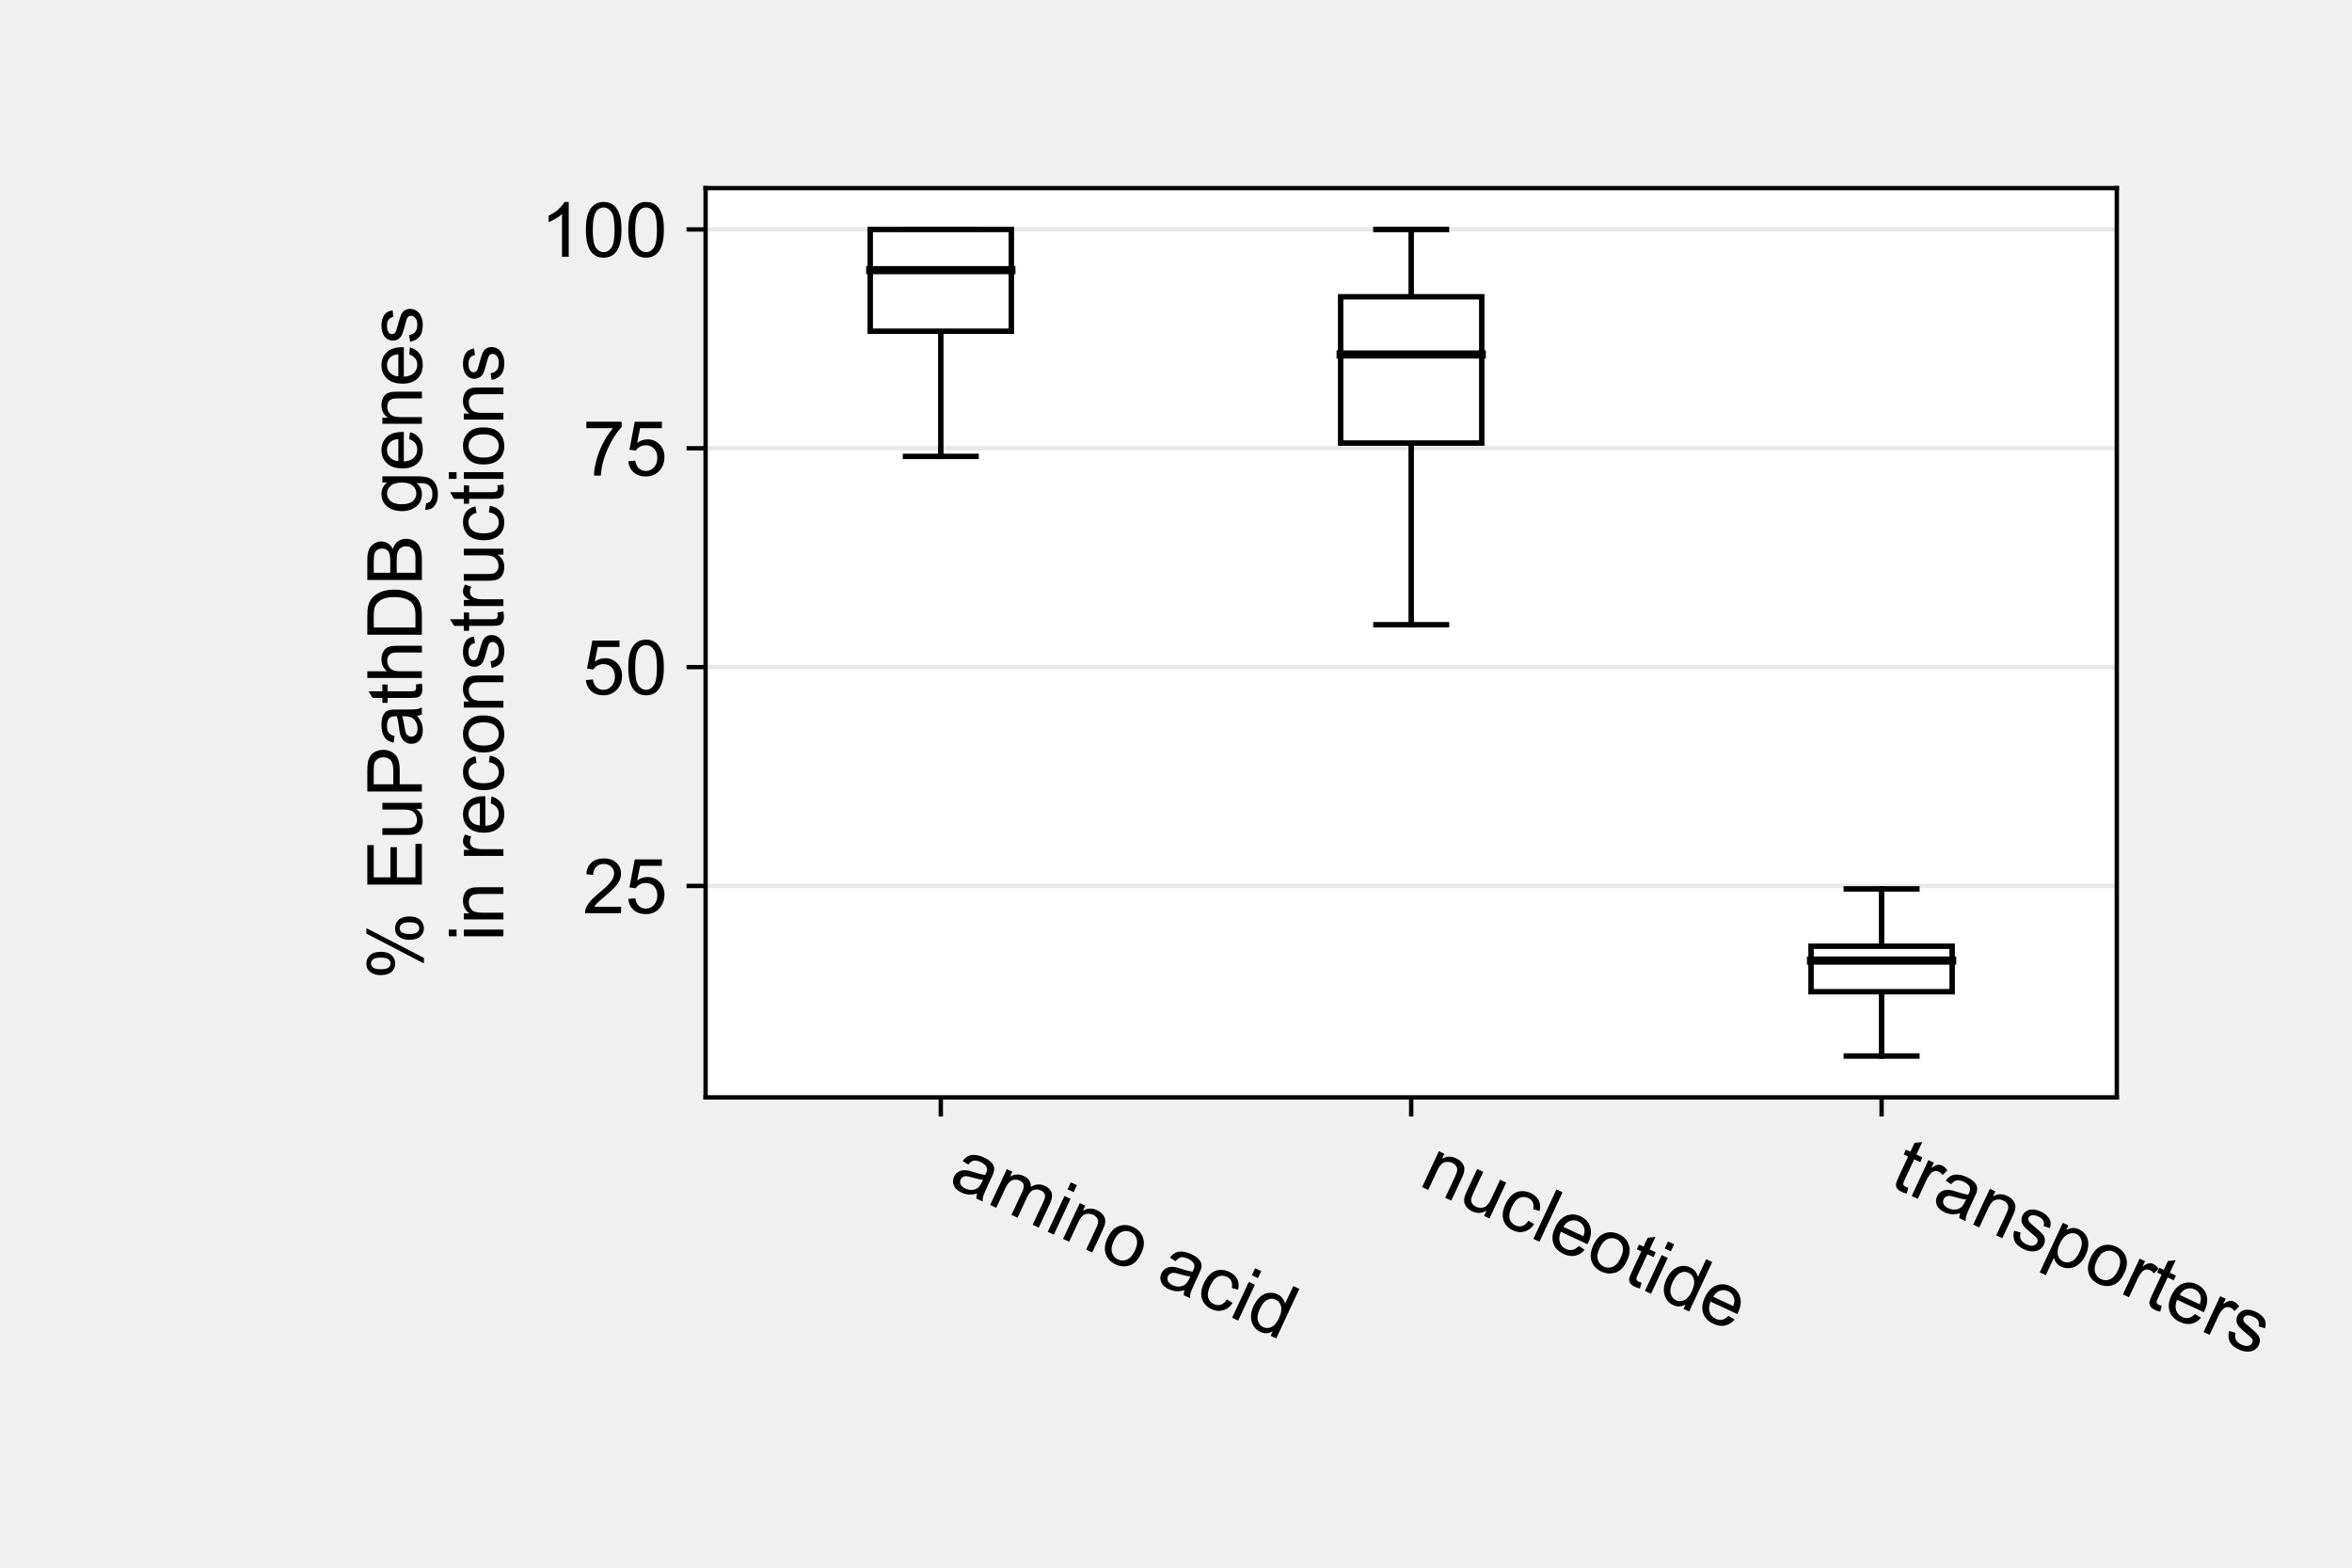
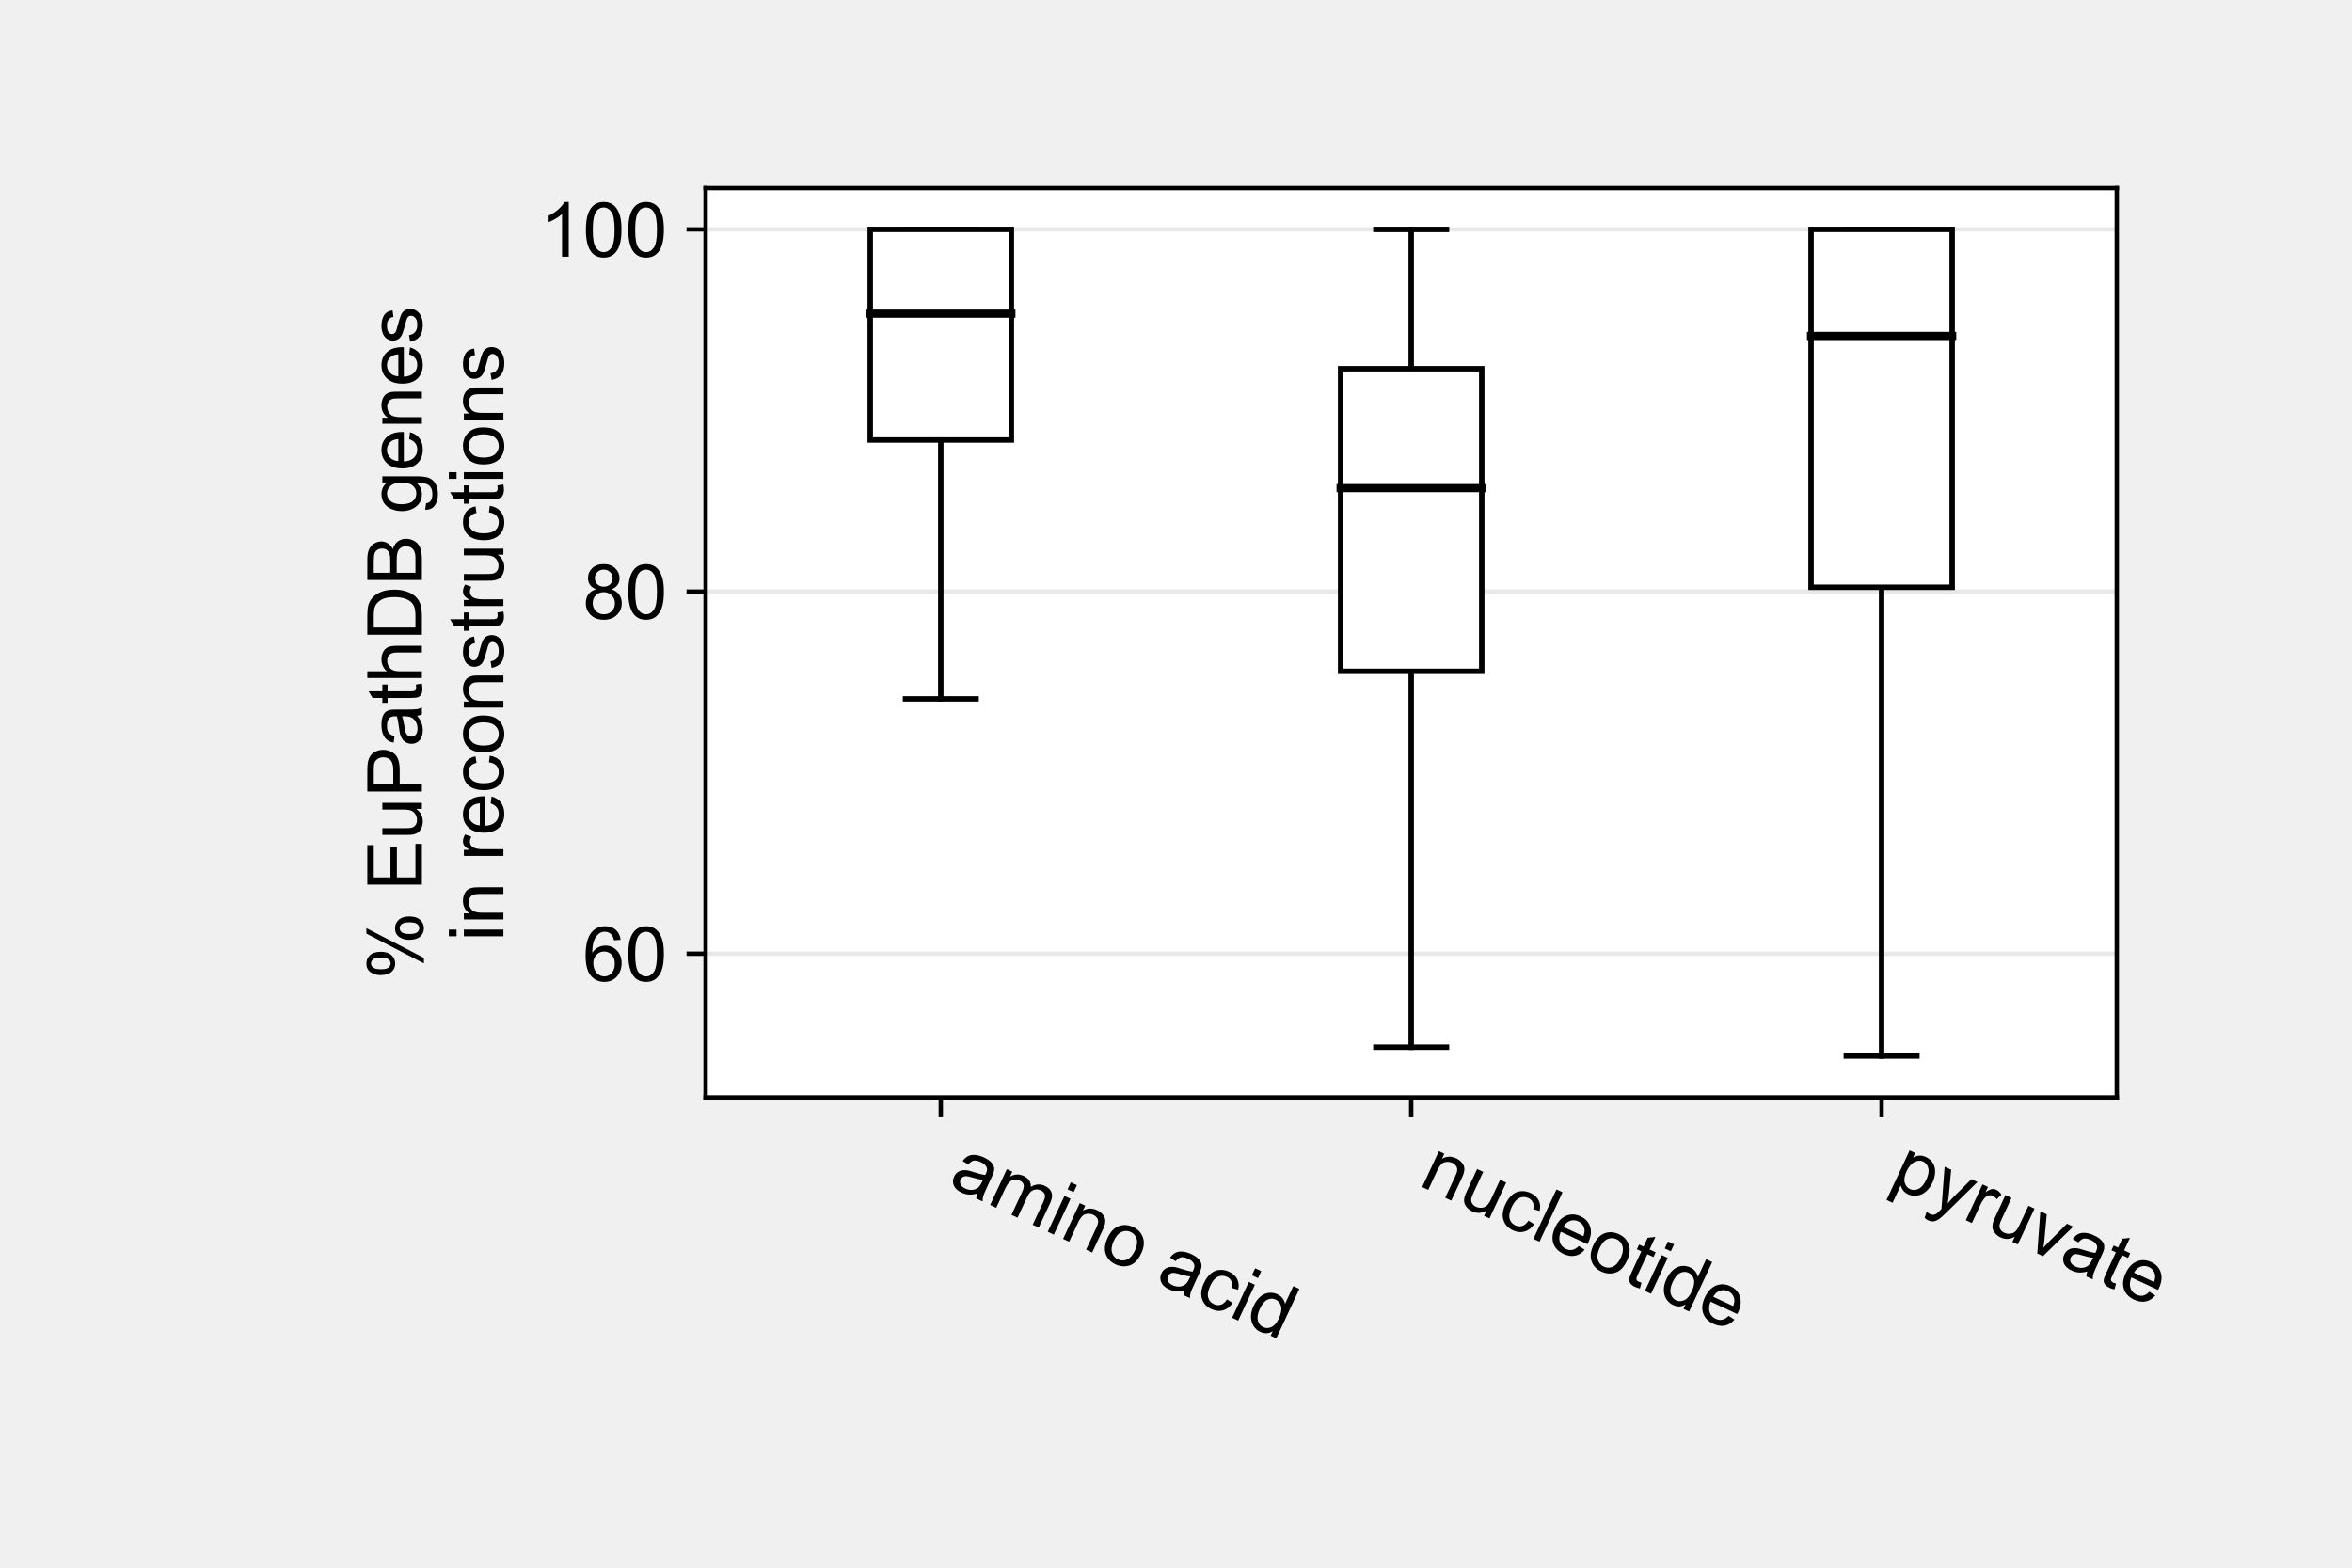
<svg xmlns="http://www.w3.org/2000/svg" xmlns:xlink="http://www.w3.org/1999/xlink" height="288pt" version="1.1" viewBox="0 0 432 288" width="432pt">
  <defs>
    <style type="text/css">*{stroke-linecap:butt;stroke-linejoin:round;}</style>
  </defs>
  <g id="figure_1">
    <g id="patch_1">
      <path d="M 0 288  L 432 288  L 432 0  L 0 0  z " style="fill:none;" />
    </g>
    <g id="axes_1">
      <g id="patch_2">
        <path d="M 129.6 201.6  L 388.8 201.6  L 388.8 34.56  L 129.6 34.56  z " style="fill:#ffffff;" />
      </g>
      <g id="matplotlib.axis_1">
        <g id="xtick_1">
          <g id="line2d_1">
            <defs>
-               <path d="M 0 0  L 0 3.5  " id="m6d185fb40d" style="stroke:#000000;stroke-width:0.8;" />
+               <path d="M 0 0  L 0 3.5  " id="m838b3c417e" style="stroke:#000000;stroke-width:0.8;" />
            </defs>
            <g>
-               <use style="stroke:#000000;stroke-width:0.8;" x="172.8" xlink:href="#m6d185fb40d" y="201.6" />
+               <use style="stroke:#000000;stroke-width:0.8;" x="172.8" xlink:href="#m838b3c417e" y="201.6" />
            </g>
          </g>
          <g id="text_1">
            <g transform="translate(173.9759 217.6821)rotate(-335)scale(0.14 -0.14)">
              <defs>
                <path d="M 40.438 6.391  Q 35.547 2.25 31.031 0.531  Q 26.516 -1.172 21.344 -1.172  Q 12.797 -1.172 8.203 3  Q 3.609 7.172 3.609 13.672  Q 3.609 17.484 5.344 20.625  Q 7.078 23.781 9.891 25.688  Q 12.703 27.594 16.219 28.562  Q 18.797 29.25 24.031 29.891  Q 34.672 31.156 39.703 32.906  Q 39.75 34.719 39.75 35.203  Q 39.75 40.578 37.25 42.781  Q 33.891 45.75 27.25 45.75  Q 21.047 45.75 18.094 43.578  Q 15.141 41.406 13.719 35.891  L 5.125 37.062  Q 6.297 42.578 8.984 45.969  Q 11.672 49.359 16.75 51.188  Q 21.828 53.031 28.516 53.031  Q 35.156 53.031 39.297 51.469  Q 43.453 49.906 45.406 47.531  Q 47.359 45.172 48.141 41.547  Q 48.578 39.312 48.578 33.453  L 48.578 21.734  Q 48.578 9.469 49.141 6.219  Q 49.703 2.984 51.375 0  L 42.188 0  Q 40.828 2.734 40.438 6.391  z M 39.703 26.031  Q 34.906 24.078 25.344 22.703  Q 19.922 21.922 17.672 20.938  Q 15.438 19.969 14.203 18.094  Q 12.984 16.219 12.984 13.922  Q 12.984 10.406 15.641 8.062  Q 18.312 5.719 23.438 5.719  Q 28.516 5.719 32.469 7.938  Q 36.422 10.156 38.281 14.016  Q 39.703 17 39.703 22.797  z " id="ArialMT-97" />
                <path d="M 6.594 0  L 6.594 51.859  L 14.453 51.859  L 14.453 44.578  Q 16.891 48.391 20.938 50.703  Q 25 53.031 30.172 53.031  Q 35.938 53.031 39.625 50.641  Q 43.312 48.25 44.828 43.953  Q 50.984 53.031 60.844 53.031  Q 68.562 53.031 72.703 48.75  Q 76.859 44.484 76.859 35.594  L 76.859 0  L 68.109 0  L 68.109 32.672  Q 68.109 37.938 67.25 40.25  Q 66.406 42.578 64.156 43.984  Q 61.922 45.406 58.891 45.406  Q 53.422 45.406 49.797 41.766  Q 46.188 38.141 46.188 30.125  L 46.188 0  L 37.406 0  L 37.406 33.688  Q 37.406 39.547 35.25 42.469  Q 33.109 45.406 28.219 45.406  Q 24.516 45.406 21.359 43.453  Q 18.219 41.5 16.797 37.734  Q 15.375 33.984 15.375 26.906  L 15.375 0  z " id="ArialMT-109" />
                <path d="M 6.641 61.469  L 6.641 71.578  L 15.438 71.578  L 15.438 61.469  z M 6.641 0  L 6.641 51.859  L 15.438 51.859  L 15.438 0  z " id="ArialMT-105" />
                <path d="M 6.594 0  L 6.594 51.859  L 14.5 51.859  L 14.5 44.484  Q 20.219 53.031 31 53.031  Q 35.688 53.031 39.625 51.344  Q 43.562 49.656 45.516 46.922  Q 47.469 44.188 48.25 40.438  Q 48.734 37.984 48.734 31.891  L 48.734 0  L 39.938 0  L 39.938 31.547  Q 39.938 36.922 38.906 39.578  Q 37.891 42.234 35.281 43.812  Q 32.672 45.406 29.156 45.406  Q 23.531 45.406 19.453 41.844  Q 15.375 38.281 15.375 28.328  L 15.375 0  z " id="ArialMT-110" />
                <path d="M 3.328 25.922  Q 3.328 40.328 11.328 47.266  Q 18.016 53.031 27.641 53.031  Q 38.328 53.031 45.109 46.016  Q 51.906 39.016 51.906 26.656  Q 51.906 16.656 48.906 10.906  Q 45.906 5.172 40.156 2  Q 34.422 -1.172 27.641 -1.172  Q 16.75 -1.172 10.031 5.812  Q 3.328 12.797 3.328 25.922  z M 12.359 25.922  Q 12.359 15.969 16.703 11.016  Q 21.047 6.062 27.641 6.062  Q 34.188 6.062 38.531 11.031  Q 42.875 16.016 42.875 26.219  Q 42.875 35.844 38.5 40.797  Q 34.125 45.75 27.641 45.75  Q 21.047 45.75 16.703 40.812  Q 12.359 35.891 12.359 25.922  z " id="ArialMT-111" />
                <path id="ArialMT-32" />
                <path d="M 40.438 19  L 49.078 17.875  Q 47.656 8.938 41.812 3.875  Q 35.984 -1.172 27.484 -1.172  Q 16.844 -1.172 10.375 5.781  Q 3.906 12.75 3.906 25.734  Q 3.906 34.125 6.688 40.422  Q 9.469 46.734 15.156 49.875  Q 20.844 53.031 27.547 53.031  Q 35.984 53.031 41.359 48.75  Q 46.734 44.484 48.25 36.625  L 39.703 35.297  Q 38.484 40.531 35.375 43.156  Q 32.281 45.797 27.875 45.797  Q 21.234 45.797 17.078 41.031  Q 12.938 36.281 12.938 25.984  Q 12.938 15.531 16.938 10.797  Q 20.953 6.062 27.391 6.062  Q 32.562 6.062 36.031 9.234  Q 39.5 12.406 40.438 19  z " id="ArialMT-99" />
                <path d="M 40.234 0  L 40.234 6.547  Q 35.297 -1.172 25.734 -1.172  Q 19.531 -1.172 14.328 2.25  Q 9.125 5.672 6.266 11.797  Q 3.422 17.922 3.422 25.875  Q 3.422 33.641 6 39.969  Q 8.594 46.297 13.766 49.656  Q 18.953 53.031 25.344 53.031  Q 30.031 53.031 33.688 51.047  Q 37.359 49.078 39.656 45.906  L 39.656 71.578  L 48.391 71.578  L 48.391 0  z M 12.453 25.875  Q 12.453 15.922 16.641 10.984  Q 20.844 6.062 26.562 6.062  Q 32.328 6.062 36.344 10.766  Q 40.375 15.484 40.375 25.141  Q 40.375 35.797 36.266 40.766  Q 32.172 45.75 26.172 45.75  Q 20.312 45.75 16.375 40.969  Q 12.453 36.188 12.453 25.875  z " id="ArialMT-100" />
              </defs>
              <use xlink:href="#ArialMT-97" />
              <use x="55.615" xlink:href="#ArialMT-109" />
              <use x="138.916" xlink:href="#ArialMT-105" />
              <use x="161.133" xlink:href="#ArialMT-110" />
              <use x="216.748" xlink:href="#ArialMT-111" />
              <use x="272.363" xlink:href="#ArialMT-32" />
              <use x="300.146" xlink:href="#ArialMT-97" />
              <use x="355.762" xlink:href="#ArialMT-99" />
              <use x="405.762" xlink:href="#ArialMT-105" />
              <use x="427.979" xlink:href="#ArialMT-100" />
            </g>
          </g>
        </g>
        <g id="xtick_2">
          <g id="line2d_2">
            <g>
-               <use style="stroke:#000000;stroke-width:0.8;" x="259.2" xlink:href="#m6d185fb40d" y="201.6" />
+               <use style="stroke:#000000;stroke-width:0.8;" x="259.2" xlink:href="#m838b3c417e" y="201.6" />
            </g>
          </g>
          <g id="text_2">
            <g transform="translate(260.3759 217.6821)rotate(-335)scale(0.14 -0.14)">
              <defs>
                <path d="M 40.578 0  L 40.578 7.625  Q 34.516 -1.172 24.125 -1.172  Q 19.531 -1.172 15.547 0.578  Q 11.578 2.344 9.641 5  Q 7.719 7.672 6.938 11.531  Q 6.391 14.109 6.391 19.734  L 6.391 51.859  L 15.188 51.859  L 15.188 23.094  Q 15.188 16.219 15.719 13.812  Q 16.547 10.359 19.234 8.375  Q 21.922 6.391 25.875 6.391  Q 29.828 6.391 33.297 8.422  Q 36.766 10.453 38.203 13.938  Q 39.656 17.438 39.656 24.078  L 39.656 51.859  L 48.438 51.859  L 48.438 0  z " id="ArialMT-117" />
                <path d="M 6.391 0  L 6.391 71.578  L 15.188 71.578  L 15.188 0  z " id="ArialMT-108" />
                <path d="M 42.094 16.703  L 51.172 15.578  Q 49.031 7.625 43.219 3.219  Q 37.406 -1.172 28.375 -1.172  Q 17 -1.172 10.328 5.828  Q 3.656 12.844 3.656 25.484  Q 3.656 38.578 10.391 45.797  Q 17.141 53.031 27.875 53.031  Q 38.281 53.031 44.875 45.953  Q 51.469 38.875 51.469 26.031  Q 51.469 25.25 51.422 23.688  L 12.75 23.688  Q 13.234 15.141 17.578 10.594  Q 21.922 6.062 28.422 6.062  Q 33.25 6.062 36.672 8.594  Q 40.094 11.141 42.094 16.703  z M 13.234 30.906  L 42.188 30.906  Q 41.609 37.453 38.875 40.719  Q 34.672 45.797 27.984 45.797  Q 21.922 45.797 17.797 41.75  Q 13.672 37.703 13.234 30.906  z " id="ArialMT-101" />
                <path d="M 25.781 7.859  L 27.047 0.094  Q 23.344 -0.688 20.406 -0.688  Q 15.625 -0.688 12.984 0.828  Q 10.359 2.344 9.281 4.812  Q 8.203 7.281 8.203 15.188  L 8.203 45.016  L 1.766 45.016  L 1.766 51.859  L 8.203 51.859  L 8.203 64.703  L 16.938 69.969  L 16.938 51.859  L 25.781 51.859  L 25.781 45.016  L 16.938 45.016  L 16.938 14.703  Q 16.938 10.938 17.406 9.859  Q 17.875 8.797 18.922 8.156  Q 19.969 7.516 21.922 7.516  Q 23.391 7.516 25.781 7.859  z " id="ArialMT-116" />
              </defs>
              <use xlink:href="#ArialMT-110" />
              <use x="55.615" xlink:href="#ArialMT-117" />
              <use x="111.23" xlink:href="#ArialMT-99" />
              <use x="161.23" xlink:href="#ArialMT-108" />
              <use x="183.447" xlink:href="#ArialMT-101" />
              <use x="239.062" xlink:href="#ArialMT-111" />
              <use x="294.678" xlink:href="#ArialMT-116" />
              <use x="322.461" xlink:href="#ArialMT-105" />
              <use x="344.678" xlink:href="#ArialMT-100" />
              <use x="400.293" xlink:href="#ArialMT-101" />
            </g>
          </g>
        </g>
        <g id="xtick_3">
          <g id="line2d_3">
            <g>
-               <use style="stroke:#000000;stroke-width:0.8;" x="345.6" xlink:href="#m6d185fb40d" y="201.6" />
+               <use style="stroke:#000000;stroke-width:0.8;" x="345.6" xlink:href="#m838b3c417e" y="201.6" />
            </g>
          </g>
          <g id="text_3">
-             <g transform="translate(346.7759 217.6821)rotate(-335)scale(0.14 -0.14)">
-               <defs>
+             <g transform="translate(346.8453 217.5334)rotate(-335)scale(0.14 -0.14)">
+               <defs>
+                 <path d="M 6.594 -19.875  L 6.594 51.859  L 14.594 51.859  L 14.594 45.125  Q 17.438 49.078 21 51.047  Q 24.562 53.031 29.641 53.031  Q 36.281 53.031 41.359 49.609  Q 46.438 46.188 49.016 39.953  Q 51.609 33.734 51.609 26.312  Q 51.609 18.359 48.75 11.984  Q 45.906 5.609 40.453 2.219  Q 35.016 -1.172 29 -1.172  Q 24.609 -1.172 21.109 0.688  Q 17.625 2.547 15.375 5.375  L 15.375 -19.875  z M 14.547 25.641  Q 14.547 15.625 18.594 10.844  Q 22.656 6.062 28.422 6.062  Q 34.281 6.062 38.453 11.016  Q 42.625 15.969 42.625 26.375  Q 42.625 36.281 38.547 41.203  Q 34.469 46.141 28.812 46.141  Q 23.188 46.141 18.859 40.891  Q 14.547 35.641 14.547 25.641  z " id="ArialMT-112" />
+                 <path d="M 6.203 -19.969  L 5.219 -11.719  Q 8.109 -12.5 10.25 -12.5  Q 13.188 -12.5 14.938 -11.516  Q 16.703 -10.547 17.828 -8.797  Q 18.656 -7.469 20.516 -2.25  Q 20.75 -1.516 21.297 -0.094  L 1.609 51.859  L 11.078 51.859  L 21.875 21.828  Q 23.969 16.109 25.641 9.812  Q 27.156 15.875 29.25 21.625  L 40.328 51.859  L 49.125 51.859  L 29.391 -0.875  Q 26.219 -9.422 24.469 -12.641  Q 22.125 -17 19.094 -19.016  Q 16.062 -21.047 11.859 -21.047  Q 9.328 -21.047 6.203 -19.969  z " id="ArialMT-121" />
                <path d="M 6.5 0  L 6.5 51.859  L 14.406 51.859  L 14.406 44  Q 17.438 49.516 20 51.266  Q 22.562 53.031 25.641 53.031  Q 30.078 53.031 34.672 50.203  L 31.641 42.047  Q 28.422 43.953 25.203 43.953  Q 22.312 43.953 20.016 42.219  Q 17.719 40.484 16.75 37.406  Q 15.281 32.719 15.281 27.156  L 15.281 0  z " id="ArialMT-114" />
-                 <path d="M 3.078 15.484  L 11.766 16.844  Q 12.5 11.625 15.844 8.844  Q 19.188 6.062 25.203 6.062  Q 31.25 6.062 34.172 8.516  Q 37.109 10.984 37.109 14.312  Q 37.109 17.281 34.516 19  Q 32.719 20.172 25.531 21.969  Q 15.875 24.422 12.141 26.203  Q 8.406 27.984 6.469 31.125  Q 4.547 34.281 4.547 38.094  Q 4.547 41.547 6.125 44.5  Q 7.719 47.469 10.453 49.422  Q 12.5 50.922 16.031 51.969  Q 19.578 53.031 23.641 53.031  Q 29.734 53.031 34.344 51.266  Q 38.969 49.516 41.156 46.5  Q 43.359 43.5 44.188 38.484  L 35.594 37.312  Q 35.016 41.312 32.203 43.547  Q 29.391 45.797 24.266 45.797  Q 18.219 45.797 15.625 43.797  Q 13.031 41.797 13.031 39.109  Q 13.031 37.406 14.109 36.031  Q 15.188 34.625 17.484 33.688  Q 18.797 33.203 25.25 31.453  Q 34.578 28.953 38.25 27.359  Q 41.938 25.781 44.031 22.75  Q 46.141 19.734 46.141 15.234  Q 46.141 10.844 43.578 6.953  Q 41.016 3.078 36.172 0.953  Q 31.344 -1.172 25.25 -1.172  Q 15.141 -1.172 9.844 3.031  Q 4.547 7.234 3.078 15.484  z " id="ArialMT-115" />
-                 <path d="M 6.594 -19.875  L 6.594 51.859  L 14.594 51.859  L 14.594 45.125  Q 17.438 49.078 21 51.047  Q 24.562 53.031 29.641 53.031  Q 36.281 53.031 41.359 49.609  Q 46.438 46.188 49.016 39.953  Q 51.609 33.734 51.609 26.312  Q 51.609 18.359 48.75 11.984  Q 45.906 5.609 40.453 2.219  Q 35.016 -1.172 29 -1.172  Q 24.609 -1.172 21.109 0.688  Q 17.625 2.547 15.375 5.375  L 15.375 -19.875  z M 14.547 25.641  Q 14.547 15.625 18.594 10.844  Q 22.656 6.062 28.422 6.062  Q 34.281 6.062 38.453 11.016  Q 42.625 15.969 42.625 26.375  Q 42.625 36.281 38.547 41.203  Q 34.469 46.141 28.812 46.141  Q 23.188 46.141 18.859 40.891  Q 14.547 35.641 14.547 25.641  z " id="ArialMT-112" />
-               </defs>
-               <use xlink:href="#ArialMT-116" />
-               <use x="27.783" xlink:href="#ArialMT-114" />
-               <use x="61.084" xlink:href="#ArialMT-97" />
-               <use x="116.699" xlink:href="#ArialMT-110" />
-               <use x="172.314" xlink:href="#ArialMT-115" />
-               <use x="222.314" xlink:href="#ArialMT-112" />
-               <use x="277.93" xlink:href="#ArialMT-111" />
-               <use x="333.545" xlink:href="#ArialMT-114" />
-               <use x="366.846" xlink:href="#ArialMT-116" />
-               <use x="394.629" xlink:href="#ArialMT-101" />
-               <use x="450.244" xlink:href="#ArialMT-114" />
-               <use x="483.545" xlink:href="#ArialMT-115" />
+                 <path d="M 21 0  L 1.266 51.859  L 10.547 51.859  L 21.688 20.797  Q 23.484 15.766 25 10.359  Q 26.172 14.453 28.266 20.219  L 39.797 51.859  L 48.828 51.859  L 29.203 0  z " id="ArialMT-118" />
+               </defs>
+               <use xlink:href="#ArialMT-112" />
+               <use x="55.615" xlink:href="#ArialMT-121" />
+               <use x="105.615" xlink:href="#ArialMT-114" />
+               <use x="138.916" xlink:href="#ArialMT-117" />
+               <use x="194.531" xlink:href="#ArialMT-118" />
+               <use x="244.531" xlink:href="#ArialMT-97" />
+               <use x="300.146" xlink:href="#ArialMT-116" />
+               <use x="327.93" xlink:href="#ArialMT-101" />
            </g>
          </g>
        </g>
      </g>
      <g id="matplotlib.axis_2">
        <g id="ytick_1">
          <g id="line2d_4">
-             <path clip-path="url(#p93e1ee719b)" d="M 129.6 162.753  L 388.8 162.753  " style="fill:none;stroke:#d3d3d3;stroke-linecap:square;stroke-opacity:0.5;stroke-width:0.8;" />
+             <path clip-path="url(#pbdee8001b7)" d="M 129.6 175.206  L 388.8 175.206  " style="fill:none;stroke:#d3d3d3;stroke-linecap:square;stroke-opacity:0.5;stroke-width:0.8;" />
          </g>
          <g id="line2d_5">
            <defs>
-               <path d="M 0 0  L -3.5 0  " id="mefccf31c36" style="stroke:#000000;stroke-width:0.8;" />
+               <path d="M 0 0  L -3.5 0  " id="m6d0a74ce7f" style="stroke:#000000;stroke-width:0.8;" />
            </defs>
            <g>
-               <use style="stroke:#000000;stroke-width:0.8;" x="129.6" xlink:href="#mefccf31c36" y="162.753" />
+               <use style="stroke:#000000;stroke-width:0.8;" x="129.6" xlink:href="#m6d0a74ce7f" y="175.206" />
            </g>
          </g>
          <g id="text_4">
-             <g transform="translate(107.0294 167.7637)scale(0.14 -0.14)">
-               <defs>
-                 <path d="M 50.344 8.453  L 50.344 0  L 3.031 0  Q 2.938 3.172 4.047 6.109  Q 5.859 10.938 9.828 15.625  Q 13.812 20.312 21.344 26.469  Q 33.016 36.031 37.109 41.625  Q 41.219 47.219 41.219 52.203  Q 41.219 57.422 37.469 61  Q 33.734 64.594 27.734 64.594  Q 21.391 64.594 17.578 60.781  Q 13.766 56.984 13.719 50.25  L 4.688 51.172  Q 5.609 61.281 11.656 66.578  Q 17.719 71.875 27.938 71.875  Q 38.234 71.875 44.234 66.156  Q 50.25 60.453 50.25 52  Q 50.25 47.703 48.484 43.547  Q 46.734 39.406 42.656 34.812  Q 38.578 30.219 29.109 22.219  Q 21.188 15.578 18.938 13.203  Q 16.703 10.844 15.234 8.453  z " id="ArialMT-50" />
-                 <path d="M 4.156 18.75  L 13.375 19.531  Q 14.406 12.797 18.141 9.391  Q 21.875 6 27.156 6  Q 33.5 6 37.891 10.781  Q 42.281 15.578 42.281 23.484  Q 42.281 31 38.062 35.344  Q 33.844 39.703 27 39.703  Q 22.75 39.703 19.328 37.766  Q 15.922 35.844 13.969 32.766  L 5.719 33.844  L 12.641 70.609  L 48.25 70.609  L 48.25 62.203  L 19.672 62.203  L 15.828 42.969  Q 22.266 47.469 29.344 47.469  Q 38.719 47.469 45.156 40.969  Q 51.609 34.469 51.609 24.266  Q 51.609 14.547 45.953 7.469  Q 39.062 -1.219 27.156 -1.219  Q 17.391 -1.219 11.203 4.25  Q 5.031 9.719 4.156 18.75  z " id="ArialMT-53" />
-               </defs>
-               <use xlink:href="#ArialMT-50" />
-               <use x="55.615" xlink:href="#ArialMT-53" />
+             <g transform="translate(107.0294 180.2167)scale(0.14 -0.14)">
+               <defs>
+                 <path d="M 49.75 54.047  L 41.016 53.375  Q 39.844 58.547 37.703 60.891  Q 34.125 64.656 28.906 64.656  Q 24.703 64.656 21.531 62.312  Q 17.391 59.281 14.984 53.469  Q 12.594 47.656 12.5 36.922  Q 15.672 41.75 20.266 44.094  Q 24.859 46.438 29.891 46.438  Q 38.672 46.438 44.844 39.969  Q 51.031 33.5 51.031 23.25  Q 51.031 16.5 48.125 10.719  Q 45.219 4.938 40.141 1.859  Q 35.062 -1.219 28.609 -1.219  Q 17.625 -1.219 10.688 6.859  Q 3.766 14.938 3.766 33.5  Q 3.766 54.25 11.422 63.672  Q 18.109 71.875 29.438 71.875  Q 37.891 71.875 43.281 67.141  Q 48.688 62.406 49.75 54.047  z M 13.875 23.188  Q 13.875 18.656 15.797 14.5  Q 17.719 10.359 21.188 8.172  Q 24.656 6 28.469 6  Q 34.031 6 38.031 10.484  Q 42.047 14.984 42.047 22.703  Q 42.047 30.125 38.078 34.391  Q 34.125 38.672 28.125 38.672  Q 22.172 38.672 18.016 34.391  Q 13.875 30.125 13.875 23.188  z " id="ArialMT-54" />
+                 <path d="M 4.156 35.297  Q 4.156 48 6.766 55.734  Q 9.375 63.484 14.516 67.672  Q 19.672 71.875 27.484 71.875  Q 33.25 71.875 37.594 69.547  Q 41.938 67.234 44.766 62.859  Q 47.609 58.5 49.219 52.219  Q 50.828 45.953 50.828 35.297  Q 50.828 22.703 48.234 14.969  Q 45.656 7.234 40.5 3  Q 35.359 -1.219 27.484 -1.219  Q 17.141 -1.219 11.234 6.203  Q 4.156 15.141 4.156 35.297  z M 13.188 35.297  Q 13.188 17.672 17.312 11.828  Q 21.438 6 27.484 6  Q 33.547 6 37.672 11.859  Q 41.797 17.719 41.797 35.297  Q 41.797 52.984 37.672 58.781  Q 33.547 64.594 27.391 64.594  Q 21.344 64.594 17.719 59.469  Q 13.188 52.938 13.188 35.297  z " id="ArialMT-48" />
+               </defs>
+               <use xlink:href="#ArialMT-54" />
+               <use x="55.615" xlink:href="#ArialMT-48" />
            </g>
          </g>
        </g>
        <g id="ytick_2">
          <g id="line2d_6">
-             <path clip-path="url(#p93e1ee719b)" d="M 129.6 122.553  L 388.8 122.553  " style="fill:none;stroke:#d3d3d3;stroke-linecap:square;stroke-opacity:0.5;stroke-width:0.8;" />
+             <path clip-path="url(#pbdee8001b7)" d="M 129.6 108.679  L 388.8 108.679  " style="fill:none;stroke:#d3d3d3;stroke-linecap:square;stroke-opacity:0.5;stroke-width:0.8;" />
          </g>
          <g id="line2d_7">
            <g>
-               <use style="stroke:#000000;stroke-width:0.8;" x="129.6" xlink:href="#mefccf31c36" y="122.553" />
+               <use style="stroke:#000000;stroke-width:0.8;" x="129.6" xlink:href="#m6d0a74ce7f" y="108.679" />
            </g>
          </g>
          <g id="text_5">
-             <g transform="translate(107.0294 127.5635)scale(0.14 -0.14)">
-               <defs>
-                 <path d="M 4.156 35.297  Q 4.156 48 6.766 55.734  Q 9.375 63.484 14.516 67.672  Q 19.672 71.875 27.484 71.875  Q 33.25 71.875 37.594 69.547  Q 41.938 67.234 44.766 62.859  Q 47.609 58.5 49.219 52.219  Q 50.828 45.953 50.828 35.297  Q 50.828 22.703 48.234 14.969  Q 45.656 7.234 40.5 3  Q 35.359 -1.219 27.484 -1.219  Q 17.141 -1.219 11.234 6.203  Q 4.156 15.141 4.156 35.297  z M 13.188 35.297  Q 13.188 17.672 17.312 11.828  Q 21.438 6 27.484 6  Q 33.547 6 37.672 11.859  Q 41.797 17.719 41.797 35.297  Q 41.797 52.984 37.672 58.781  Q 33.547 64.594 27.391 64.594  Q 21.344 64.594 17.719 59.469  Q 13.188 52.938 13.188 35.297  z " id="ArialMT-48" />
-               </defs>
-               <use xlink:href="#ArialMT-53" />
+             <g transform="translate(107.0294 113.6899)scale(0.14 -0.14)">
+               <defs>
+                 <path d="M 17.672 38.812  Q 12.203 40.828 9.562 44.531  Q 6.938 48.25 6.938 53.422  Q 6.938 61.234 12.547 66.547  Q 18.172 71.875 27.484 71.875  Q 36.859 71.875 42.578 66.422  Q 48.297 60.984 48.297 53.172  Q 48.297 48.188 45.672 44.5  Q 43.062 40.828 37.75 38.812  Q 44.344 36.672 47.781 31.875  Q 51.219 27.094 51.219 20.453  Q 51.219 11.281 44.719 5.031  Q 38.234 -1.219 27.641 -1.219  Q 17.047 -1.219 10.547 5.047  Q 4.047 11.328 4.047 20.703  Q 4.047 27.688 7.594 32.391  Q 11.141 37.109 17.672 38.812  z M 15.922 53.719  Q 15.922 48.641 19.188 45.406  Q 22.469 42.188 27.688 42.188  Q 32.766 42.188 36.016 45.375  Q 39.266 48.578 39.266 53.219  Q 39.266 58.062 35.906 61.359  Q 32.562 64.656 27.594 64.656  Q 22.562 64.656 19.234 61.422  Q 15.922 58.203 15.922 53.719  z M 13.094 20.656  Q 13.094 16.891 14.875 13.375  Q 16.656 9.859 20.172 7.922  Q 23.688 6 27.734 6  Q 34.031 6 38.125 10.047  Q 42.234 14.109 42.234 20.359  Q 42.234 26.703 38.016 30.859  Q 33.797 35.016 27.438 35.016  Q 21.234 35.016 17.156 30.906  Q 13.094 26.812 13.094 20.656  z " id="ArialMT-56" />
+               </defs>
+               <use xlink:href="#ArialMT-56" />
              <use x="55.615" xlink:href="#ArialMT-48" />
            </g>
          </g>
        </g>
        <g id="ytick_3">
          <g id="line2d_8">
-             <path clip-path="url(#p93e1ee719b)" d="M 129.6 82.353  L 388.8 82.353  " style="fill:none;stroke:#d3d3d3;stroke-linecap:square;stroke-opacity:0.5;stroke-width:0.8;" />
+             <path clip-path="url(#pbdee8001b7)" d="M 129.6 42.153  L 388.8 42.153  " style="fill:none;stroke:#d3d3d3;stroke-linecap:square;stroke-opacity:0.5;stroke-width:0.8;" />
          </g>
          <g id="line2d_9">
            <g>
-               <use style="stroke:#000000;stroke-width:0.8;" x="129.6" xlink:href="#mefccf31c36" y="82.353" />
+               <use style="stroke:#000000;stroke-width:0.8;" x="129.6" xlink:href="#m6d0a74ce7f" y="42.153" />
            </g>
          </g>
          <g id="text_6">
-             <g transform="translate(107.0294 87.36336)scale(0.14 -0.14)">
-               <defs>
-                 <path d="M 4.734 62.203  L 4.734 70.656  L 51.078 70.656  L 51.078 63.812  Q 44.234 56.547 37.516 44.484  Q 30.812 32.422 27.156 19.672  Q 24.516 10.688 23.781 0  L 14.75 0  Q 14.891 8.453 18.062 20.406  Q 21.234 32.375 27.172 43.484  Q 33.109 54.594 39.797 62.203  z " id="ArialMT-55" />
-               </defs>
-               <use xlink:href="#ArialMT-55" />
-               <use x="55.615" xlink:href="#ArialMT-53" />
-             </g>
-           </g>
-         </g>
-         <g id="ytick_4">
-           <g id="line2d_10">
-             <path clip-path="url(#p93e1ee719b)" d="M 129.6 42.153  L 388.8 42.153  " style="fill:none;stroke:#d3d3d3;stroke-linecap:square;stroke-opacity:0.5;stroke-width:0.8;" />
-           </g>
-           <g id="line2d_11">
-             <g>
-               <use style="stroke:#000000;stroke-width:0.8;" x="129.6" xlink:href="#mefccf31c36" y="42.153" />
-             </g>
-           </g>
-           <g id="text_7">
            <g transform="translate(99.24406 47.1632)scale(0.14 -0.14)">
              <defs>
                <path d="M 37.25 0  L 28.469 0  L 28.469 56  Q 25.297 52.984 20.141 49.953  Q 14.984 46.922 10.891 45.406  L 10.891 53.906  Q 18.266 57.375 23.781 62.297  Q 29.297 67.234 31.594 71.875  L 37.25 71.875  z " id="ArialMT-49" />
              </defs>
              <use xlink:href="#ArialMT-49" />
              <use x="55.615" xlink:href="#ArialMT-48" />
              <use x="111.23" xlink:href="#ArialMT-48" />
            </g>
          </g>
        </g>
-         <g id="text_8">
+         <g id="text_7">
          <g transform="translate(77.48987 179.9502)rotate(-90)scale(0.14 -0.14)">
            <defs>
              <path d="M 5.812 54.391  Q 5.812 62.062 9.672 67.422  Q 13.531 72.797 20.844 72.797  Q 27.594 72.797 32 67.984  Q 36.422 63.188 36.422 53.859  Q 36.422 44.781 31.953 39.875  Q 27.484 34.969 20.953 34.969  Q 14.453 34.969 10.125 39.797  Q 5.812 44.625 5.812 54.391  z M 21.094 66.75  Q 17.828 66.75 15.656 63.906  Q 13.484 61.078 13.484 53.516  Q 13.484 46.625 15.672 43.812  Q 17.875 41.016 21.094 41.016  Q 24.422 41.016 26.594 43.844  Q 28.766 46.688 28.766 54.203  Q 28.766 61.141 26.562 63.938  Q 24.359 66.75 21.094 66.75  z M 21.141 -2.641  L 60.297 72.797  L 67.438 72.797  L 28.422 -2.641  z M 52.094 16.797  Q 52.094 24.516 55.953 29.859  Q 59.812 35.203 67.188 35.203  Q 73.922 35.203 78.344 30.391  Q 82.766 25.594 82.766 16.266  Q 82.766 7.172 78.297 2.266  Q 73.828 -2.641 67.234 -2.641  Q 60.75 -2.641 56.422 2.219  Q 52.094 7.078 52.094 16.797  z M 67.438 29.156  Q 64.109 29.156 61.938 26.312  Q 59.766 23.484 59.766 15.922  Q 59.766 9.078 61.953 6.25  Q 64.156 3.422 67.391 3.422  Q 70.75 3.422 72.922 6.25  Q 75.094 9.078 75.094 16.609  Q 75.094 23.531 72.891 26.344  Q 70.703 29.156 67.438 29.156  z " id="ArialMT-37" />
              <path d="M 7.906 0  L 7.906 71.578  L 59.672 71.578  L 59.672 63.141  L 17.391 63.141  L 17.391 41.219  L 56.984 41.219  L 56.984 32.812  L 17.391 32.812  L 17.391 8.453  L 61.328 8.453  L 61.328 0  z " id="ArialMT-69" />
              <path d="M 7.719 0  L 7.719 71.578  L 34.719 71.578  Q 41.844 71.578 45.609 70.906  Q 50.875 70.016 54.438 67.547  Q 58.016 65.094 60.188 60.641  Q 62.359 56.203 62.359 50.875  Q 62.359 41.75 56.547 35.422  Q 50.734 29.109 35.547 29.109  L 17.188 29.109  L 17.188 0  z M 17.188 37.547  L 35.688 37.547  Q 44.875 37.547 48.734 40.969  Q 52.594 44.391 52.594 50.594  Q 52.594 55.078 50.312 58.266  Q 48.047 61.469 44.344 62.5  Q 41.938 63.141 35.5 63.141  L 17.188 63.141  z " id="ArialMT-80" />
              <path d="M 6.594 0  L 6.594 71.578  L 15.375 71.578  L 15.375 45.906  Q 21.531 53.031 30.906 53.031  Q 36.672 53.031 40.922 50.75  Q 45.172 48.484 47 44.484  Q 48.828 40.484 48.828 32.859  L 48.828 0  L 40.047 0  L 40.047 32.859  Q 40.047 39.453 37.188 42.453  Q 34.328 45.453 29.109 45.453  Q 25.203 45.453 21.75 43.422  Q 18.312 41.406 16.844 37.938  Q 15.375 34.469 15.375 28.375  L 15.375 0  z " id="ArialMT-104" />
              <path d="M 7.719 0  L 7.719 71.578  L 32.375 71.578  Q 40.719 71.578 45.125 70.562  Q 51.266 69.141 55.609 65.438  Q 61.281 60.641 64.078 53.188  Q 66.891 45.75 66.891 36.188  Q 66.891 28.031 64.984 21.734  Q 63.094 15.438 60.109 11.297  Q 57.125 7.172 53.578 4.797  Q 50.047 2.438 45.047 1.219  Q 40.047 0 33.547 0  z M 17.188 8.453  L 32.469 8.453  Q 39.547 8.453 43.578 9.766  Q 47.609 11.078 50 13.484  Q 53.375 16.844 55.25 22.531  Q 57.125 28.219 57.125 36.328  Q 57.125 47.562 53.438 53.594  Q 49.75 59.625 44.484 61.672  Q 40.672 63.141 32.234 63.141  L 17.188 63.141  z " id="ArialMT-68" />
              <path d="M 7.328 0  L 7.328 71.578  L 34.188 71.578  Q 42.391 71.578 47.344 69.406  Q 52.297 67.234 55.094 62.719  Q 57.906 58.203 57.906 53.266  Q 57.906 48.688 55.422 44.625  Q 52.938 40.578 47.906 38.094  Q 54.391 36.188 57.875 31.594  Q 61.375 27 61.375 20.75  Q 61.375 15.719 59.25 11.391  Q 57.125 7.078 54 4.734  Q 50.875 2.391 46.156 1.188  Q 41.453 0 34.625 0  z M 16.797 41.5  L 32.281 41.5  Q 38.578 41.5 41.312 42.328  Q 44.922 43.406 46.75 45.891  Q 48.578 48.391 48.578 52.156  Q 48.578 55.719 46.875 58.422  Q 45.172 61.141 41.984 62.141  Q 38.812 63.141 31.109 63.141  L 16.797 63.141  z M 16.797 8.453  L 34.625 8.453  Q 39.203 8.453 41.062 8.797  Q 44.344 9.375 46.531 10.734  Q 48.734 12.109 50.141 14.719  Q 51.562 17.328 51.562 20.75  Q 51.562 24.75 49.516 27.703  Q 47.469 30.672 43.828 31.859  Q 40.188 33.062 33.344 33.062  L 16.797 33.062  z " id="ArialMT-66" />
              <path d="M 4.984 -4.297  L 13.531 -5.562  Q 14.062 -9.516 16.5 -11.328  Q 19.781 -13.766 25.438 -13.766  Q 31.547 -13.766 34.859 -11.328  Q 38.188 -8.891 39.359 -4.5  Q 40.047 -1.812 39.984 6.781  Q 34.234 0 25.641 0  Q 14.938 0 9.078 7.719  Q 3.219 15.438 3.219 26.219  Q 3.219 33.641 5.906 39.906  Q 8.594 46.188 13.688 49.609  Q 18.797 53.031 25.688 53.031  Q 34.859 53.031 40.828 45.609  L 40.828 51.859  L 48.922 51.859  L 48.922 7.031  Q 48.922 -5.078 46.453 -10.125  Q 44 -15.188 38.641 -18.109  Q 33.297 -21.047 25.484 -21.047  Q 16.219 -21.047 10.5 -16.875  Q 4.781 -12.703 4.984 -4.297  z M 12.25 26.859  Q 12.25 16.656 16.297 11.969  Q 20.359 7.281 26.469 7.281  Q 32.516 7.281 36.609 11.938  Q 40.719 16.609 40.719 26.562  Q 40.719 36.078 36.5 40.906  Q 32.281 45.75 26.312 45.75  Q 20.453 45.75 16.344 40.984  Q 12.25 36.234 12.25 26.859  z " id="ArialMT-103" />
+               <path d="M 3.078 15.484  L 11.766 16.844  Q 12.5 11.625 15.844 8.844  Q 19.188 6.062 25.203 6.062  Q 31.25 6.062 34.172 8.516  Q 37.109 10.984 37.109 14.312  Q 37.109 17.281 34.516 19  Q 32.719 20.172 25.531 21.969  Q 15.875 24.422 12.141 26.203  Q 8.406 27.984 6.469 31.125  Q 4.547 34.281 4.547 38.094  Q 4.547 41.547 6.125 44.5  Q 7.719 47.469 10.453 49.422  Q 12.5 50.922 16.031 51.969  Q 19.578 53.031 23.641 53.031  Q 29.734 53.031 34.344 51.266  Q 38.969 49.516 41.156 46.5  Q 43.359 43.5 44.188 38.484  L 35.594 37.312  Q 35.016 41.312 32.203 43.547  Q 29.391 45.797 24.266 45.797  Q 18.219 45.797 15.625 43.797  Q 13.031 41.797 13.031 39.109  Q 13.031 37.406 14.109 36.031  Q 15.188 34.625 17.484 33.688  Q 18.797 33.203 25.25 31.453  Q 34.578 28.953 38.25 27.359  Q 41.938 25.781 44.031 22.75  Q 46.141 19.734 46.141 15.234  Q 46.141 10.844 43.578 6.953  Q 41.016 3.078 36.172 0.953  Q 31.344 -1.172 25.25 -1.172  Q 15.141 -1.172 9.844 3.031  Q 4.547 7.234 3.078 15.484  z " id="ArialMT-115" />
            </defs>
            <use xlink:href="#ArialMT-37" />
            <use x="88.916" xlink:href="#ArialMT-32" />
            <use x="116.699" xlink:href="#ArialMT-69" />
            <use x="183.398" xlink:href="#ArialMT-117" />
            <use x="239.014" xlink:href="#ArialMT-80" />
            <use x="305.713" xlink:href="#ArialMT-97" />
            <use x="361.328" xlink:href="#ArialMT-116" />
            <use x="389.111" xlink:href="#ArialMT-104" />
            <use x="444.727" xlink:href="#ArialMT-68" />
            <use x="516.943" xlink:href="#ArialMT-66" />
            <use x="583.643" xlink:href="#ArialMT-32" />
            <use x="611.426" xlink:href="#ArialMT-103" />
            <use x="667.041" xlink:href="#ArialMT-101" />
            <use x="722.656" xlink:href="#ArialMT-110" />
            <use x="778.271" xlink:href="#ArialMT-101" />
            <use x="833.887" xlink:href="#ArialMT-115" />
          </g>
          <g transform="translate(92.46156 172.9348)rotate(-90)scale(0.14 -0.14)">
            <use xlink:href="#ArialMT-105" />
            <use x="22.217" xlink:href="#ArialMT-110" />
            <use x="77.832" xlink:href="#ArialMT-32" />
            <use x="105.615" xlink:href="#ArialMT-114" />
            <use x="138.916" xlink:href="#ArialMT-101" />
            <use x="194.531" xlink:href="#ArialMT-99" />
            <use x="244.531" xlink:href="#ArialMT-111" />
            <use x="300.146" xlink:href="#ArialMT-110" />
            <use x="355.762" xlink:href="#ArialMT-115" />
            <use x="405.762" xlink:href="#ArialMT-116" />
            <use x="433.545" xlink:href="#ArialMT-114" />
            <use x="466.846" xlink:href="#ArialMT-117" />
            <use x="522.461" xlink:href="#ArialMT-99" />
            <use x="572.461" xlink:href="#ArialMT-116" />
            <use x="600.244" xlink:href="#ArialMT-105" />
            <use x="622.461" xlink:href="#ArialMT-111" />
            <use x="678.076" xlink:href="#ArialMT-110" />
            <use x="733.691" xlink:href="#ArialMT-115" />
          </g>
        </g>
      </g>
+       <g id="line2d_10">
+         <path clip-path="url(#pbdee8001b7)" d="M 172.8 80.831  L 172.8 128.391  " style="fill:none;stroke:#000000;stroke-linecap:square;" />
+       </g>
+       <g id="line2d_11">
+         <path clip-path="url(#pbdee8001b7)" d="M 172.8 42.153  L 172.8 42.153  " style="fill:none;stroke:#000000;stroke-linecap:square;" />
+       </g>
      <g id="line2d_12">
-         <path clip-path="url(#p93e1ee719b)" d="M 172.8 60.85  L 172.8 83.842  " style="fill:none;stroke:#000000;stroke-linecap:square;" />
+         <path clip-path="url(#pbdee8001b7)" d="M 166.32 128.391  L 179.28 128.391  " style="fill:none;stroke:#000000;stroke-linecap:square;" />
      </g>
      <g id="line2d_13">
-         <path clip-path="url(#p93e1ee719b)" d="M 172.8 42.153  L 172.8 42.153  " style="fill:none;stroke:#000000;stroke-linecap:square;" />
+         <path clip-path="url(#pbdee8001b7)" d="M 166.32 42.153  L 179.28 42.153  " style="fill:none;stroke:#000000;stroke-linecap:square;" />
      </g>
      <g id="line2d_14">
-         <path clip-path="url(#p93e1ee719b)" d="M 166.32 83.842  L 179.28 83.842  " style="fill:none;stroke:#000000;stroke-linecap:square;" />
+         <path clip-path="url(#pbdee8001b7)" d="M 259.2 123.328  L 259.2 192.374  " style="fill:none;stroke:#000000;stroke-linecap:square;" />
      </g>
      <g id="line2d_15">
-         <path clip-path="url(#p93e1ee719b)" d="M 166.32 42.153  L 179.28 42.153  " style="fill:none;stroke:#000000;stroke-linecap:square;" />
+         <path clip-path="url(#pbdee8001b7)" d="M 259.2 67.74  L 259.2 42.153  " style="fill:none;stroke:#000000;stroke-linecap:square;" />
      </g>
      <g id="line2d_16">
-         <path clip-path="url(#p93e1ee719b)" d="M 259.2 81.394  L 259.2 114.772  " style="fill:none;stroke:#000000;stroke-linecap:square;" />
+         <path clip-path="url(#pbdee8001b7)" d="M 252.72 192.374  L 265.68 192.374  " style="fill:none;stroke:#000000;stroke-linecap:square;" />
      </g>
      <g id="line2d_17">
-         <path clip-path="url(#p93e1ee719b)" d="M 259.2 54.522  L 259.2 42.153  " style="fill:none;stroke:#000000;stroke-linecap:square;" />
+         <path clip-path="url(#pbdee8001b7)" d="M 252.72 42.153  L 265.68 42.153  " style="fill:none;stroke:#000000;stroke-linecap:square;" />
      </g>
      <g id="line2d_18">
-         <path clip-path="url(#p93e1ee719b)" d="M 252.72 114.772  L 265.68 114.772  " style="fill:none;stroke:#000000;stroke-linecap:square;" />
+         <path clip-path="url(#pbdee8001b7)" d="M 345.6 107.887  L 345.6 194.007  " style="fill:none;stroke:#000000;stroke-linecap:square;" />
      </g>
      <g id="line2d_19">
-         <path clip-path="url(#p93e1ee719b)" d="M 252.72 42.153  L 265.68 42.153  " style="fill:none;stroke:#000000;stroke-linecap:square;" />
+         <path clip-path="url(#pbdee8001b7)" d="M 345.6 42.153  L 345.6 42.153  " style="fill:none;stroke:#000000;stroke-linecap:square;" />
      </g>
      <g id="line2d_20">
-         <path clip-path="url(#p93e1ee719b)" d="M 345.6 182.188  L 345.6 194.007  " style="fill:none;stroke:#000000;stroke-linecap:square;" />
+         <path clip-path="url(#pbdee8001b7)" d="M 339.12 194.007  L 352.08 194.007  " style="fill:none;stroke:#000000;stroke-linecap:square;" />
      </g>
      <g id="line2d_21">
-         <path clip-path="url(#p93e1ee719b)" d="M 345.6 173.832  L 345.6 163.304  " style="fill:none;stroke:#000000;stroke-linecap:square;" />
+         <path clip-path="url(#pbdee8001b7)" d="M 339.12 42.153  L 352.08 42.153  " style="fill:none;stroke:#000000;stroke-linecap:square;" />
+       </g>
+       <g id="patch_3">
+         <path clip-path="url(#pbdee8001b7)" d="M 159.84 80.831  L 185.76 80.831  L 185.76 42.153  L 159.84 42.153  L 159.84 80.831  z " style="fill:#ffffff;stroke:#000000;stroke-linejoin:miter;" />
+       </g>
+       <g id="patch_4">
+         <path clip-path="url(#pbdee8001b7)" d="M 246.24 123.328  L 272.16 123.328  L 272.16 67.74  L 246.24 67.74  L 246.24 123.328  z " style="fill:#ffffff;stroke:#000000;stroke-linejoin:miter;" />
+       </g>
+       <g id="patch_5">
+         <path clip-path="url(#pbdee8001b7)" d="M 332.64 107.887  L 358.56 107.887  L 358.56 42.153  L 332.64 42.153  L 332.64 107.887  z " style="fill:#ffffff;stroke:#000000;stroke-linejoin:miter;" />
      </g>
      <g id="line2d_22">
-         <path clip-path="url(#p93e1ee719b)" d="M 339.12 194.007  L 352.08 194.007  " style="fill:none;stroke:#000000;stroke-linecap:square;" />
+         <path clip-path="url(#pbdee8001b7)" d="M 159.84 57.624  L 185.76 57.624  " style="fill:none;stroke:#000000;stroke-linecap:square;stroke-width:1.5;" />
      </g>
      <g id="line2d_23">
-         <path clip-path="url(#p93e1ee719b)" d="M 339.12 163.304  L 352.08 163.304  " style="fill:none;stroke:#000000;stroke-linecap:square;" />
-       </g>
-       <g id="patch_3">
-         <path clip-path="url(#p93e1ee719b)" d="M 159.84 60.85  L 185.76 60.85  L 185.76 42.153  L 159.84 42.153  L 159.84 60.85  z " style="fill:#ffffff;stroke:#000000;stroke-linejoin:miter;" />
-       </g>
-       <g id="patch_4">
-         <path clip-path="url(#p93e1ee719b)" d="M 246.24 81.394  L 272.16 81.394  L 272.16 54.522  L 246.24 54.522  L 246.24 81.394  z " style="fill:#ffffff;stroke:#000000;stroke-linejoin:miter;" />
-       </g>
-       <g id="patch_5">
-         <path clip-path="url(#p93e1ee719b)" d="M 332.64 182.188  L 358.56 182.188  L 358.56 173.832  L 332.64 173.832  L 332.64 182.188  z " style="fill:#ffffff;stroke:#000000;stroke-linejoin:miter;" />
+         <path clip-path="url(#pbdee8001b7)" d="M 246.24 89.672  L 272.16 89.672  " style="fill:none;stroke:#000000;stroke-linecap:square;stroke-width:1.5;" />
      </g>
      <g id="line2d_24">
-         <path clip-path="url(#p93e1ee719b)" d="M 159.84 49.632  L 185.76 49.632  " style="fill:none;stroke:#000000;stroke-linecap:square;stroke-width:1.5;" />
-       </g>
-       <g id="line2d_25">
-         <path clip-path="url(#p93e1ee719b)" d="M 246.24 65.124  L 272.16 65.124  " style="fill:none;stroke:#000000;stroke-linecap:square;stroke-width:1.5;" />
-       </g>
-       <g id="line2d_26">
-         <path clip-path="url(#p93e1ee719b)" d="M 332.64 176.469  L 358.56 176.469  " style="fill:none;stroke:#000000;stroke-linecap:square;stroke-width:1.5;" />
+         <path clip-path="url(#pbdee8001b7)" d="M 332.64 61.719  L 358.56 61.719  " style="fill:none;stroke:#000000;stroke-linecap:square;stroke-width:1.5;" />
      </g>
      <g id="patch_6">
        <path d="M 129.6 201.6  L 129.6 34.56  " style="fill:none;stroke:#000000;stroke-linecap:square;stroke-linejoin:miter;stroke-width:0.8;" />
      </g>
      <g id="patch_7">
        <path d="M 388.8 201.6  L 388.8 34.56  " style="fill:none;stroke:#000000;stroke-linecap:square;stroke-linejoin:miter;stroke-width:0.8;" />
      </g>
      <g id="patch_8">
        <path d="M 129.6 201.6  L 388.8 201.6  " style="fill:none;stroke:#000000;stroke-linecap:square;stroke-linejoin:miter;stroke-width:0.8;" />
      </g>
      <g id="patch_9">
        <path d="M 129.6 34.56  L 388.8 34.56  " style="fill:none;stroke:#000000;stroke-linecap:square;stroke-linejoin:miter;stroke-width:0.8;" />
      </g>
    </g>
  </g>
  <defs>
-     <clipPath id="p93e1ee719b">
+     <clipPath id="pbdee8001b7">
      <rect height="167.04" width="259.2" x="129.6" y="34.56" />
    </clipPath>
  </defs>
</svg>
